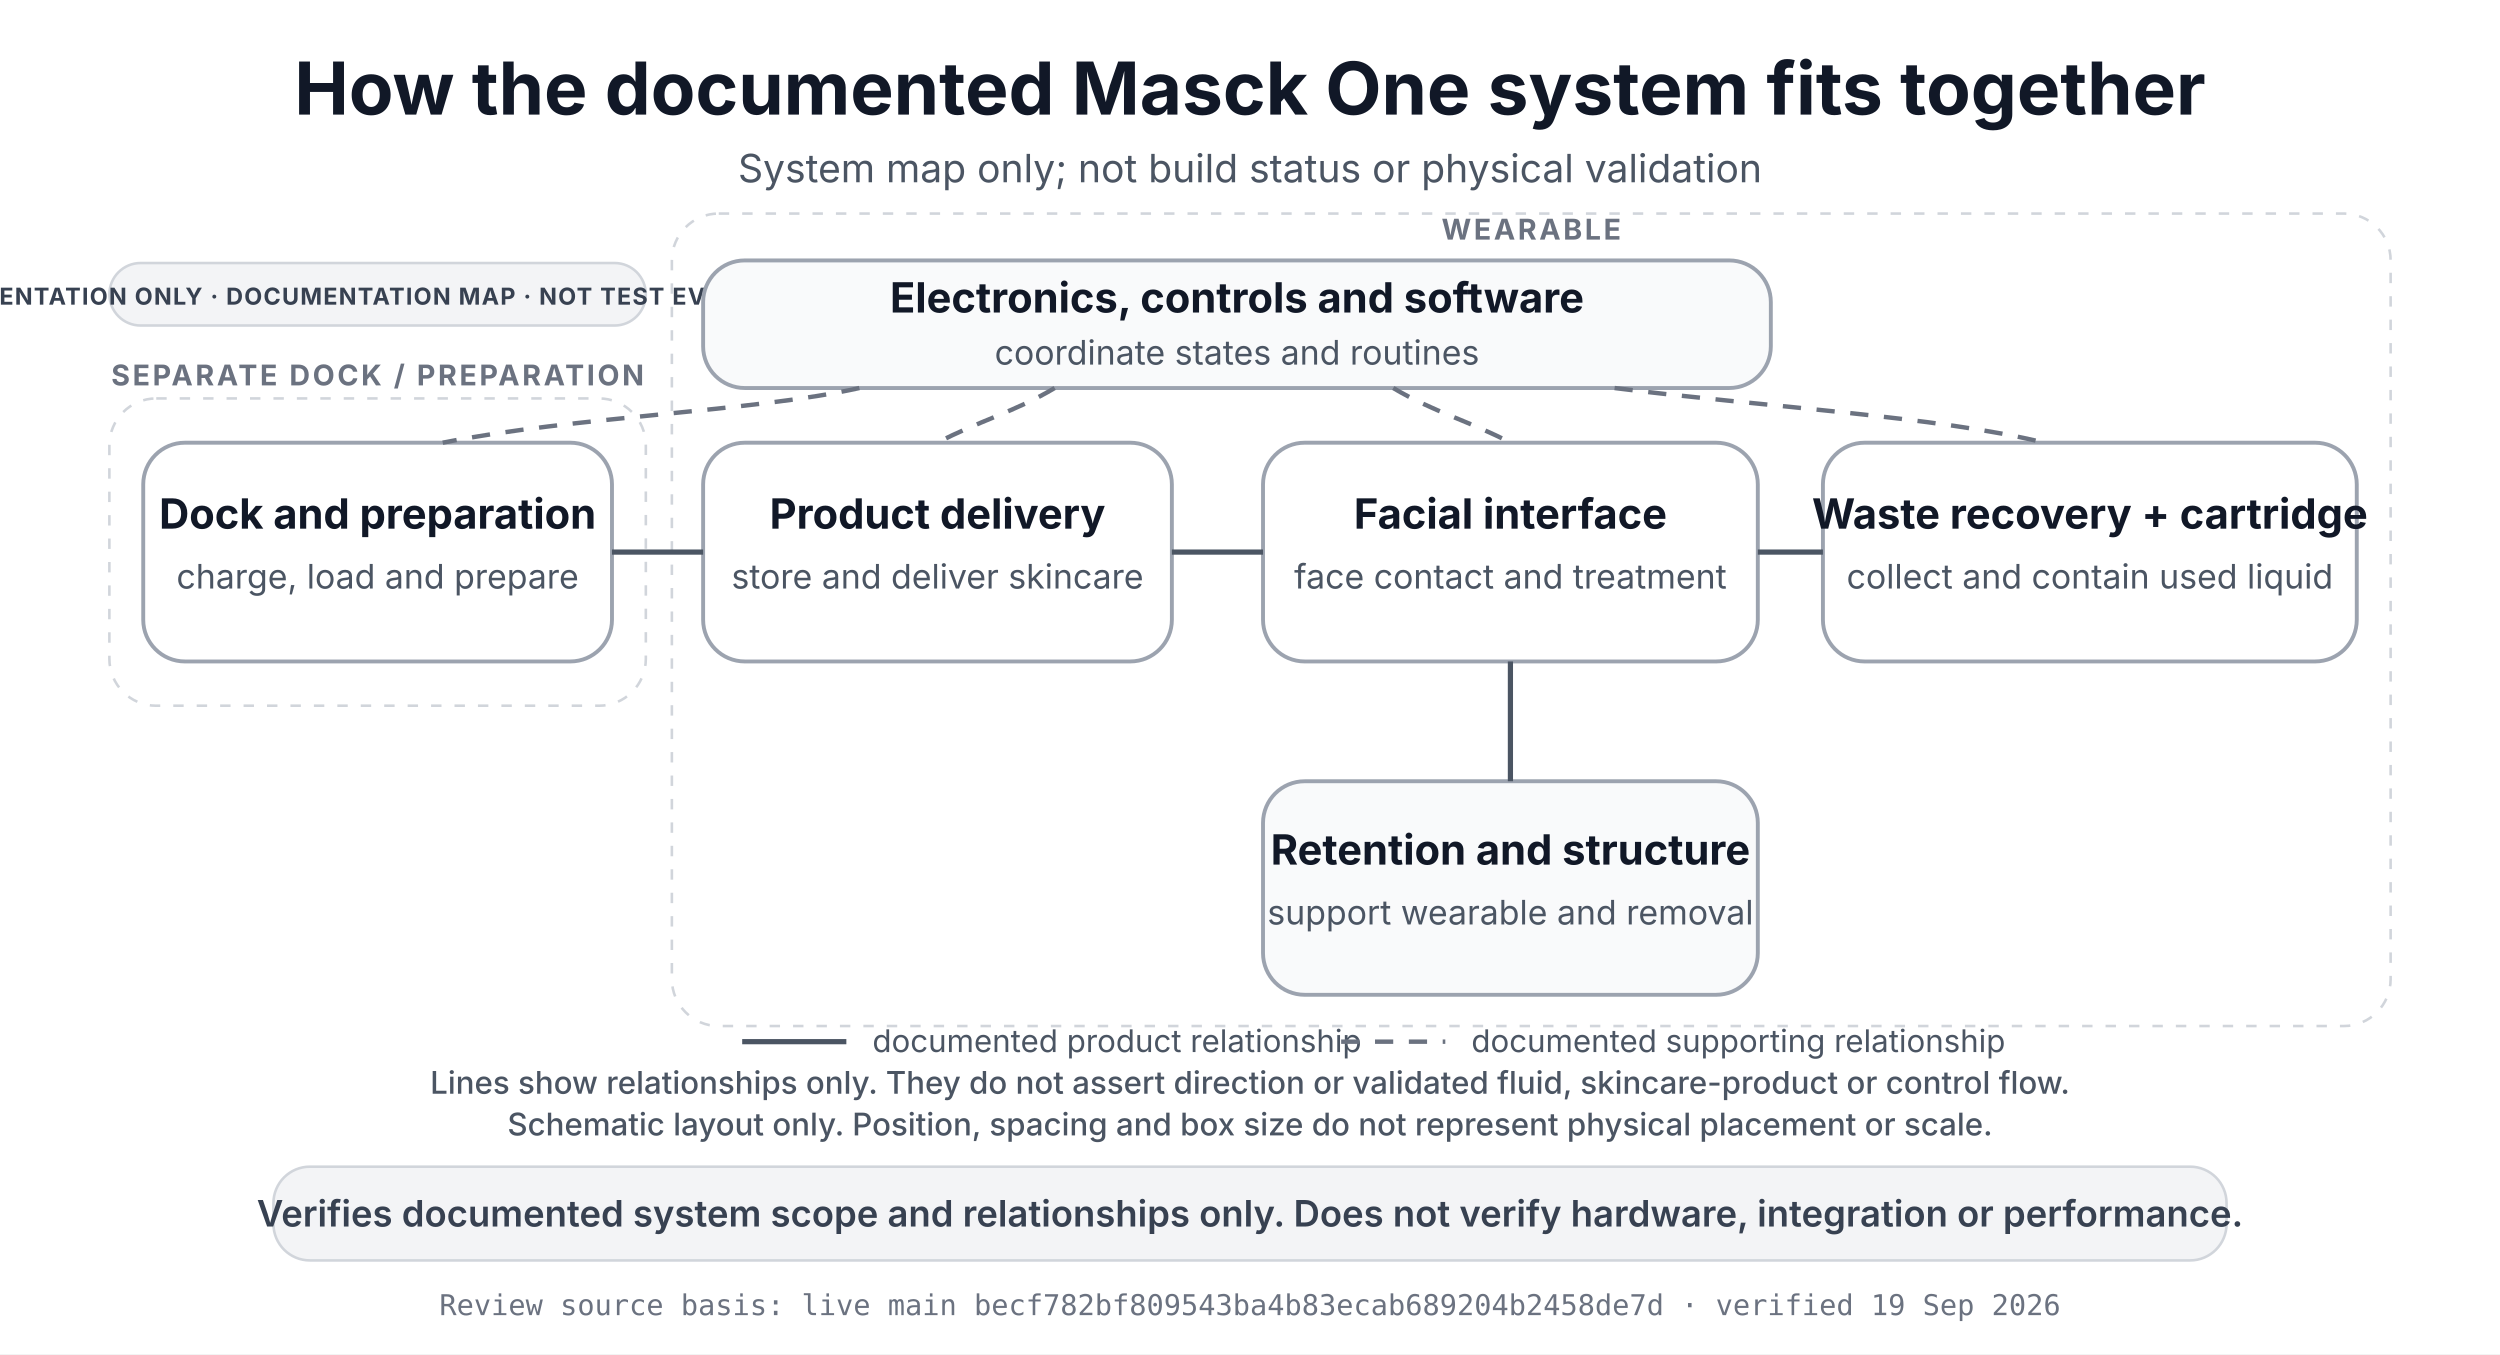
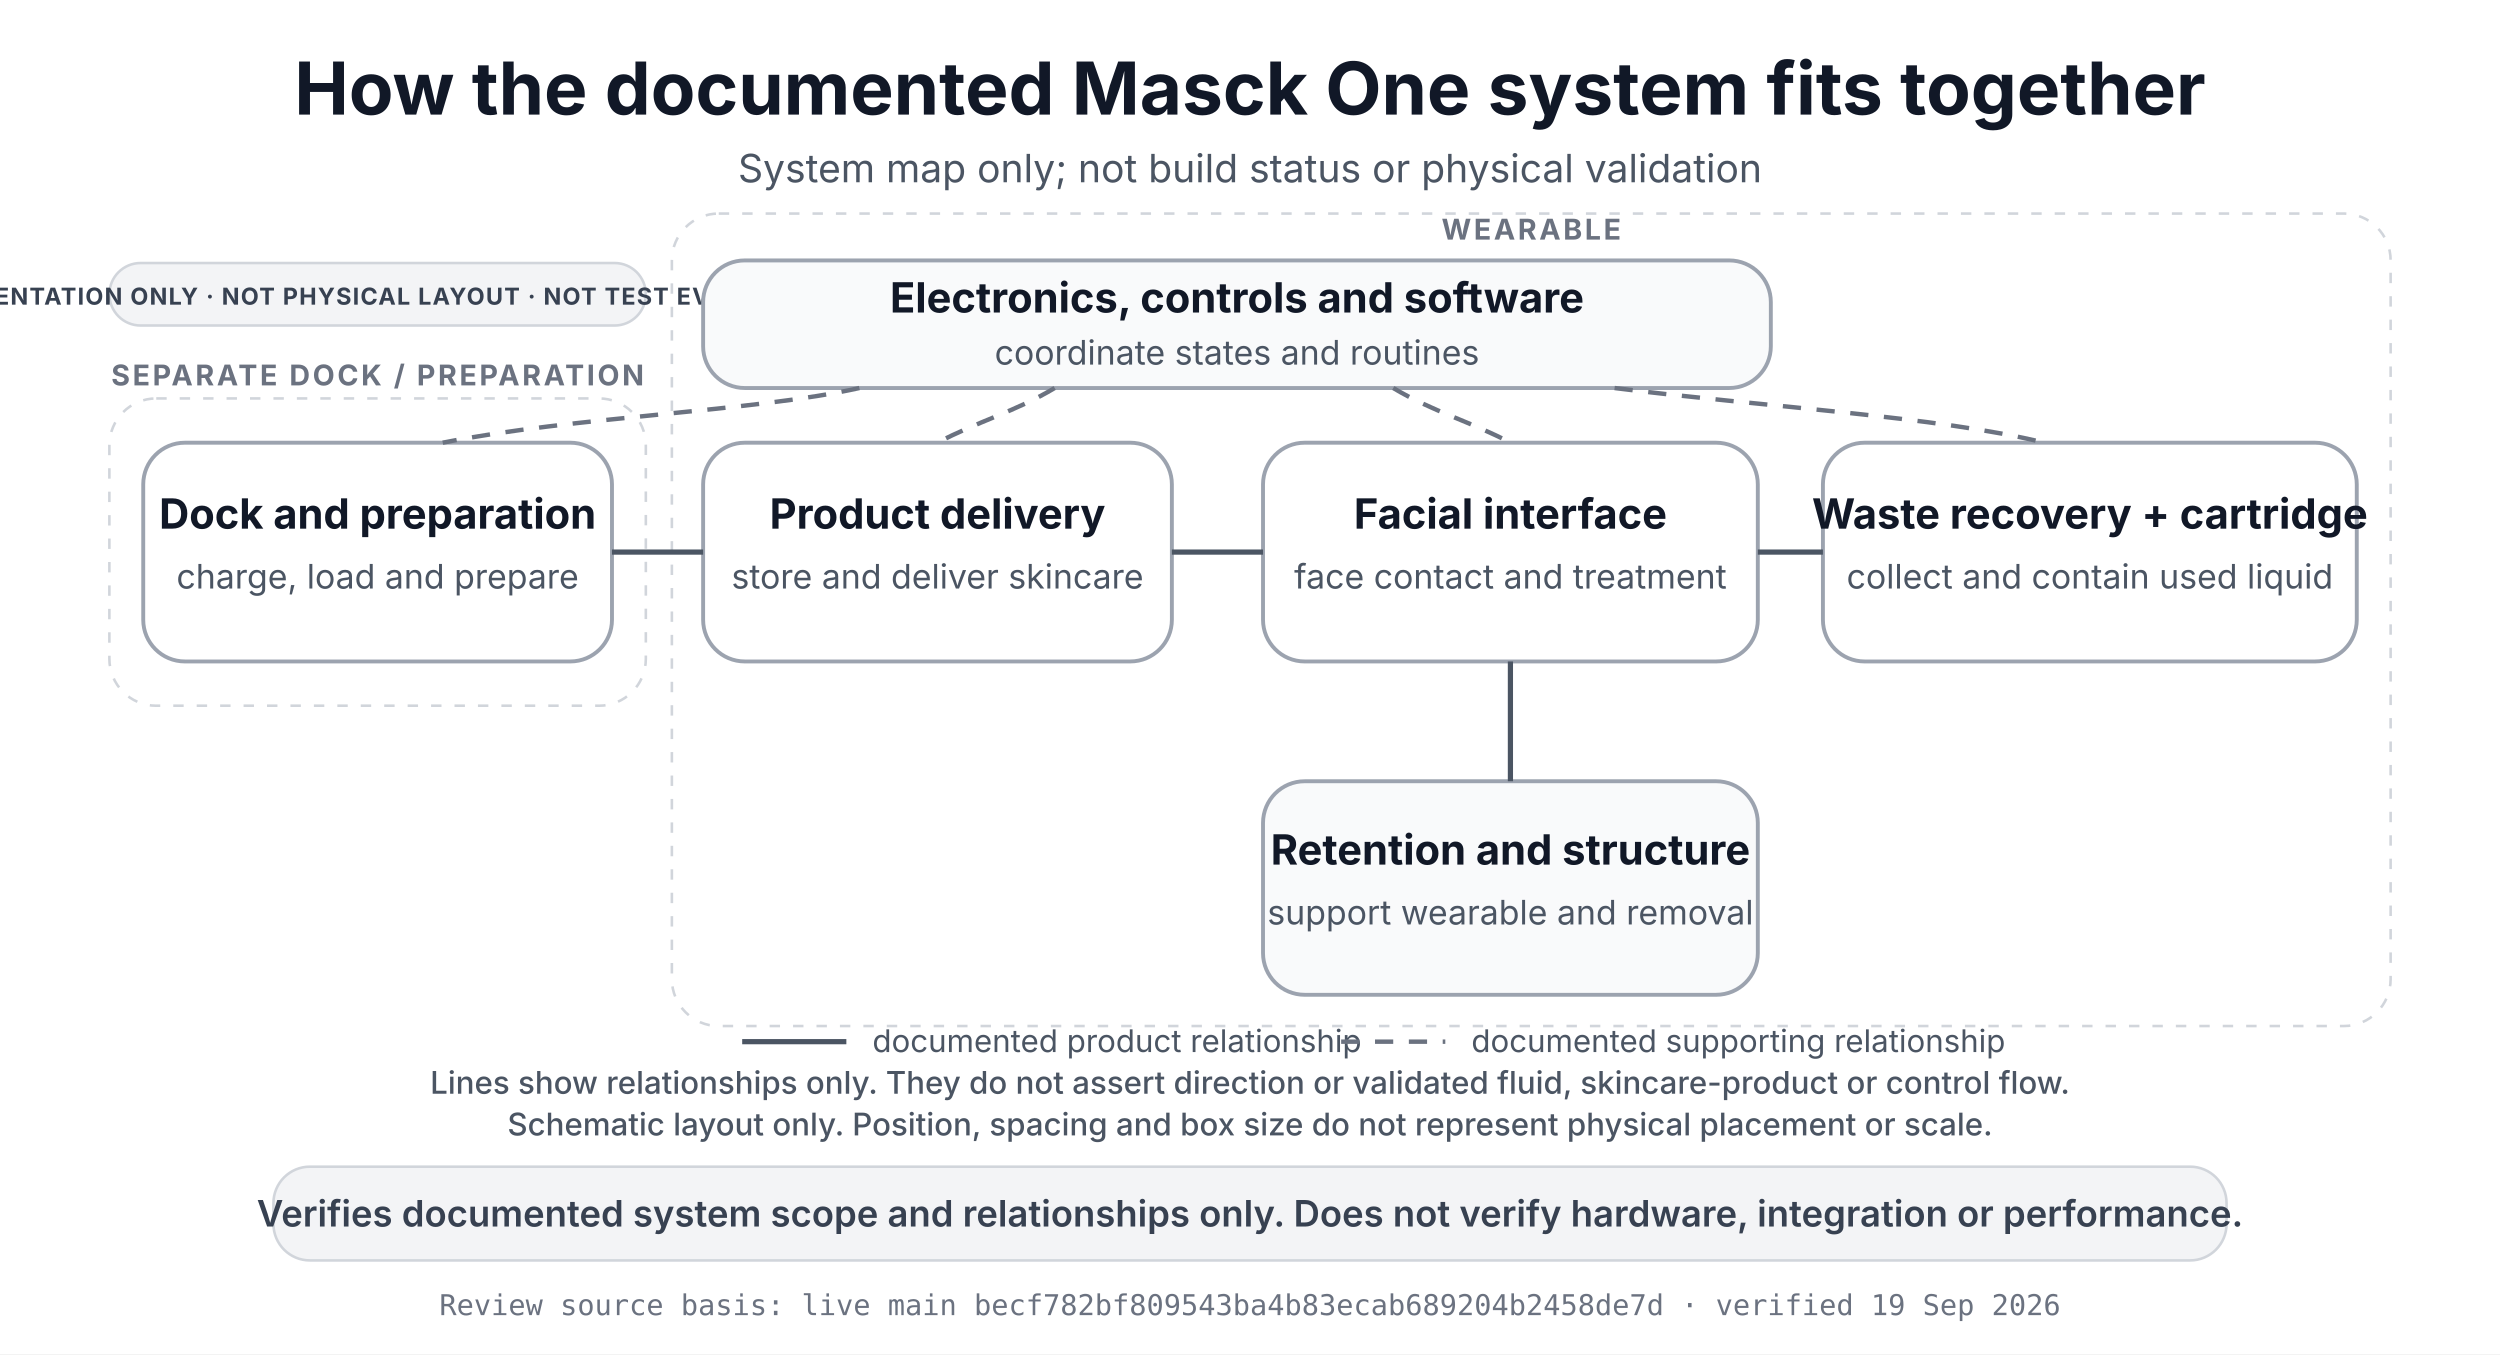
<svg xmlns="http://www.w3.org/2000/svg" width="960" height="520" viewBox="0 0 960 520" role="img" aria-labelledby="title desc">
  <defs>
    <style>
      .title { font: 700 28px system-ui, -apple-system, BlinkMacSystemFont, 'Segoe UI', sans-serif; fill: #111827; }
      .subtitle { font: 400 15px system-ui, -apple-system, BlinkMacSystemFont, 'Segoe UI', sans-serif; fill: #4b5563; }
      .badge { font: 700 9px system-ui, -apple-system, BlinkMacSystemFont, 'Segoe UI', sans-serif; fill: #374151; text-anchor: middle; letter-spacing: 0.45px; }
      .zone { font: 700 11px system-ui, -apple-system, BlinkMacSystemFont, 'Segoe UI', sans-serif; fill: #6b7280; text-anchor: middle; letter-spacing: 1px; }
      .node-title { font: 650 16px system-ui, -apple-system, BlinkMacSystemFont, 'Segoe UI', sans-serif; fill: #111827; text-anchor: middle; }
      .node-sub { font: 400 13px system-ui, -apple-system, BlinkMacSystemFont, 'Segoe UI', sans-serif; fill: #4b5563; text-anchor: middle; }
      .legend { font: 400 12px system-ui, -apple-system, BlinkMacSystemFont, 'Segoe UI', sans-serif; fill: #4b5563; }
      .boundary-note { font: 500 12px system-ui, -apple-system, BlinkMacSystemFont, 'Segoe UI', sans-serif; fill: #4b5563; text-anchor: middle; }
      .footer { font: 600 14px system-ui, -apple-system, BlinkMacSystemFont, 'Segoe UI', sans-serif; fill: #374151; text-anchor: middle; }
      .source { font: 500 11px ui-monospace, SFMono-Regular, Menlo, Consolas, monospace; fill: #6b7280; text-anchor: middle; }
      .box { fill: #ffffff; stroke: #9ca3af; stroke-width: 1.5; rx: 16; }
      .support { fill: #f9fafb; stroke: #9ca3af; stroke-width: 1.5; rx: 16; }
      .zone-box { fill: none; stroke: #d1d5db; stroke-width: 1; stroke-dasharray: 4 5; rx: 18; }
      .relationship { fill: none; stroke: #4b5563; stroke-width: 2; }
      .support-relationship { fill: none; stroke: #6b7280; stroke-width: 1.7; stroke-dasharray: 7 6; }
      .legend-solid { fill: none; stroke: #4b5563; stroke-width: 2; }
      .legend-dashed { fill: none; stroke: #6b7280; stroke-width: 1.7; stroke-dasharray: 7 6; }
    </style>
  </defs>
  <rect width="960" height="520" fill="#ffffff" />
  <text x="480" y="44" class="title" text-anchor="middle">How the documented Masck One system fits together</text>
  <text x="480" y="70" class="subtitle" text-anchor="middle">System map only; not build status or physical validation</text>
  <rect x="42" y="101" width="206" height="24" rx="12" fill="#f3f4f6" stroke="#d1d5db" />
-   <text x="145" y="117" class="badge">ORIENTATION ONLY · DOCUMENTATION MAP · NOT TEST EVIDENCE</text>
+   <text x="145" y="117" class="badge">ORIENTATION ONLY · NOT PHYSICAL LAYOUT · NOT TEST EVIDENCE</text>
  <rect x="42" y="153" width="206" height="118" class="zone-box" />
  <text x="145" y="148" class="zone">SEPARATE DOCK / PREPARATION</text>
  <rect x="258" y="82" width="660" height="312" class="zone-box" />
  <text x="588" y="92" class="zone">WEARABLE</text>
  <rect x="55" y="170" width="180" height="84" class="box" />
  <text x="145" y="203" class="node-title">Dock and preparation</text>
  <text x="145" y="226" class="node-sub">charge, load and prepare</text>
  <rect x="270" y="170" width="180" height="84" class="box" />
  <text x="360" y="203" class="node-title">Product delivery</text>
  <text x="360" y="226" class="node-sub">store and deliver skincare</text>
  <rect x="485" y="170" width="190" height="84" class="box" />
  <text x="580" y="203" class="node-title">Facial interface</text>
  <text x="580" y="226" class="node-sub">face contact and treatment</text>
  <rect x="700" y="170" width="205" height="84" class="box" />
  <text x="802.5" y="203" class="node-title">Waste recovery + cartridge</text>
  <text x="802.5" y="226" class="node-sub">collect and contain used liquid</text>
  <path d="M235 212 H270" class="relationship" />
  <path d="M450 212 H485" class="relationship" />
  <path d="M675 212 H700" class="relationship" />
  <rect x="485" y="300" width="190" height="82" class="support" />
  <text x="580" y="332" class="node-title">Retention and structure</text>
  <text x="580" y="355" class="node-sub">support wearable and removal</text>
  <path d="M580 300 V254" class="relationship" />
  <rect x="270" y="100" width="410" height="49" class="support" />
  <text x="475" y="120" class="node-title">Electronics, controls and software</text>
  <text x="475" y="140" class="node-sub">coordinate states and routines</text>
  <path d="M330 149 C290 158 220 160 170 170" class="support-relationship" />
  <path d="M405 149 C390 158 375 162 360 170" class="support-relationship" />
  <path d="M535 149 C550 158 565 162 580 170" class="support-relationship" />
  <path d="M620 149 C675 156 745 160 785 170" class="support-relationship" />
  <line x1="285" y1="400" x2="325" y2="400" class="legend-solid" />
  <text x="335" y="404" class="legend">documented product relationship</text>
  <line x1="515" y1="400" x2="555" y2="400" class="legend-dashed" />
  <text x="565" y="404" class="legend">documented supporting relationship</text>
  <text x="480" y="420" class="boundary-note">Lines show relationships only. They do not assert direction or validated fluid, skincare-product or control flow.</text>
  <text x="480" y="436" class="boundary-note">Schematic layout only. Position, spacing and box size do not represent physical placement or scale.</text>
  <rect x="105" y="448" width="750" height="36" rx="14" fill="#f3f4f6" stroke="#d1d5db" />
  <text x="480" y="471" class="footer">Verifies documented system scope and relationships only. Does not verify hardware, integration or performance.</text>
  <text x="480" y="505" class="source">Review source basis: live main becf782bf809543ba4b83ecab689204b2458de7d · verified 19 Sep 2026</text>
</svg>
